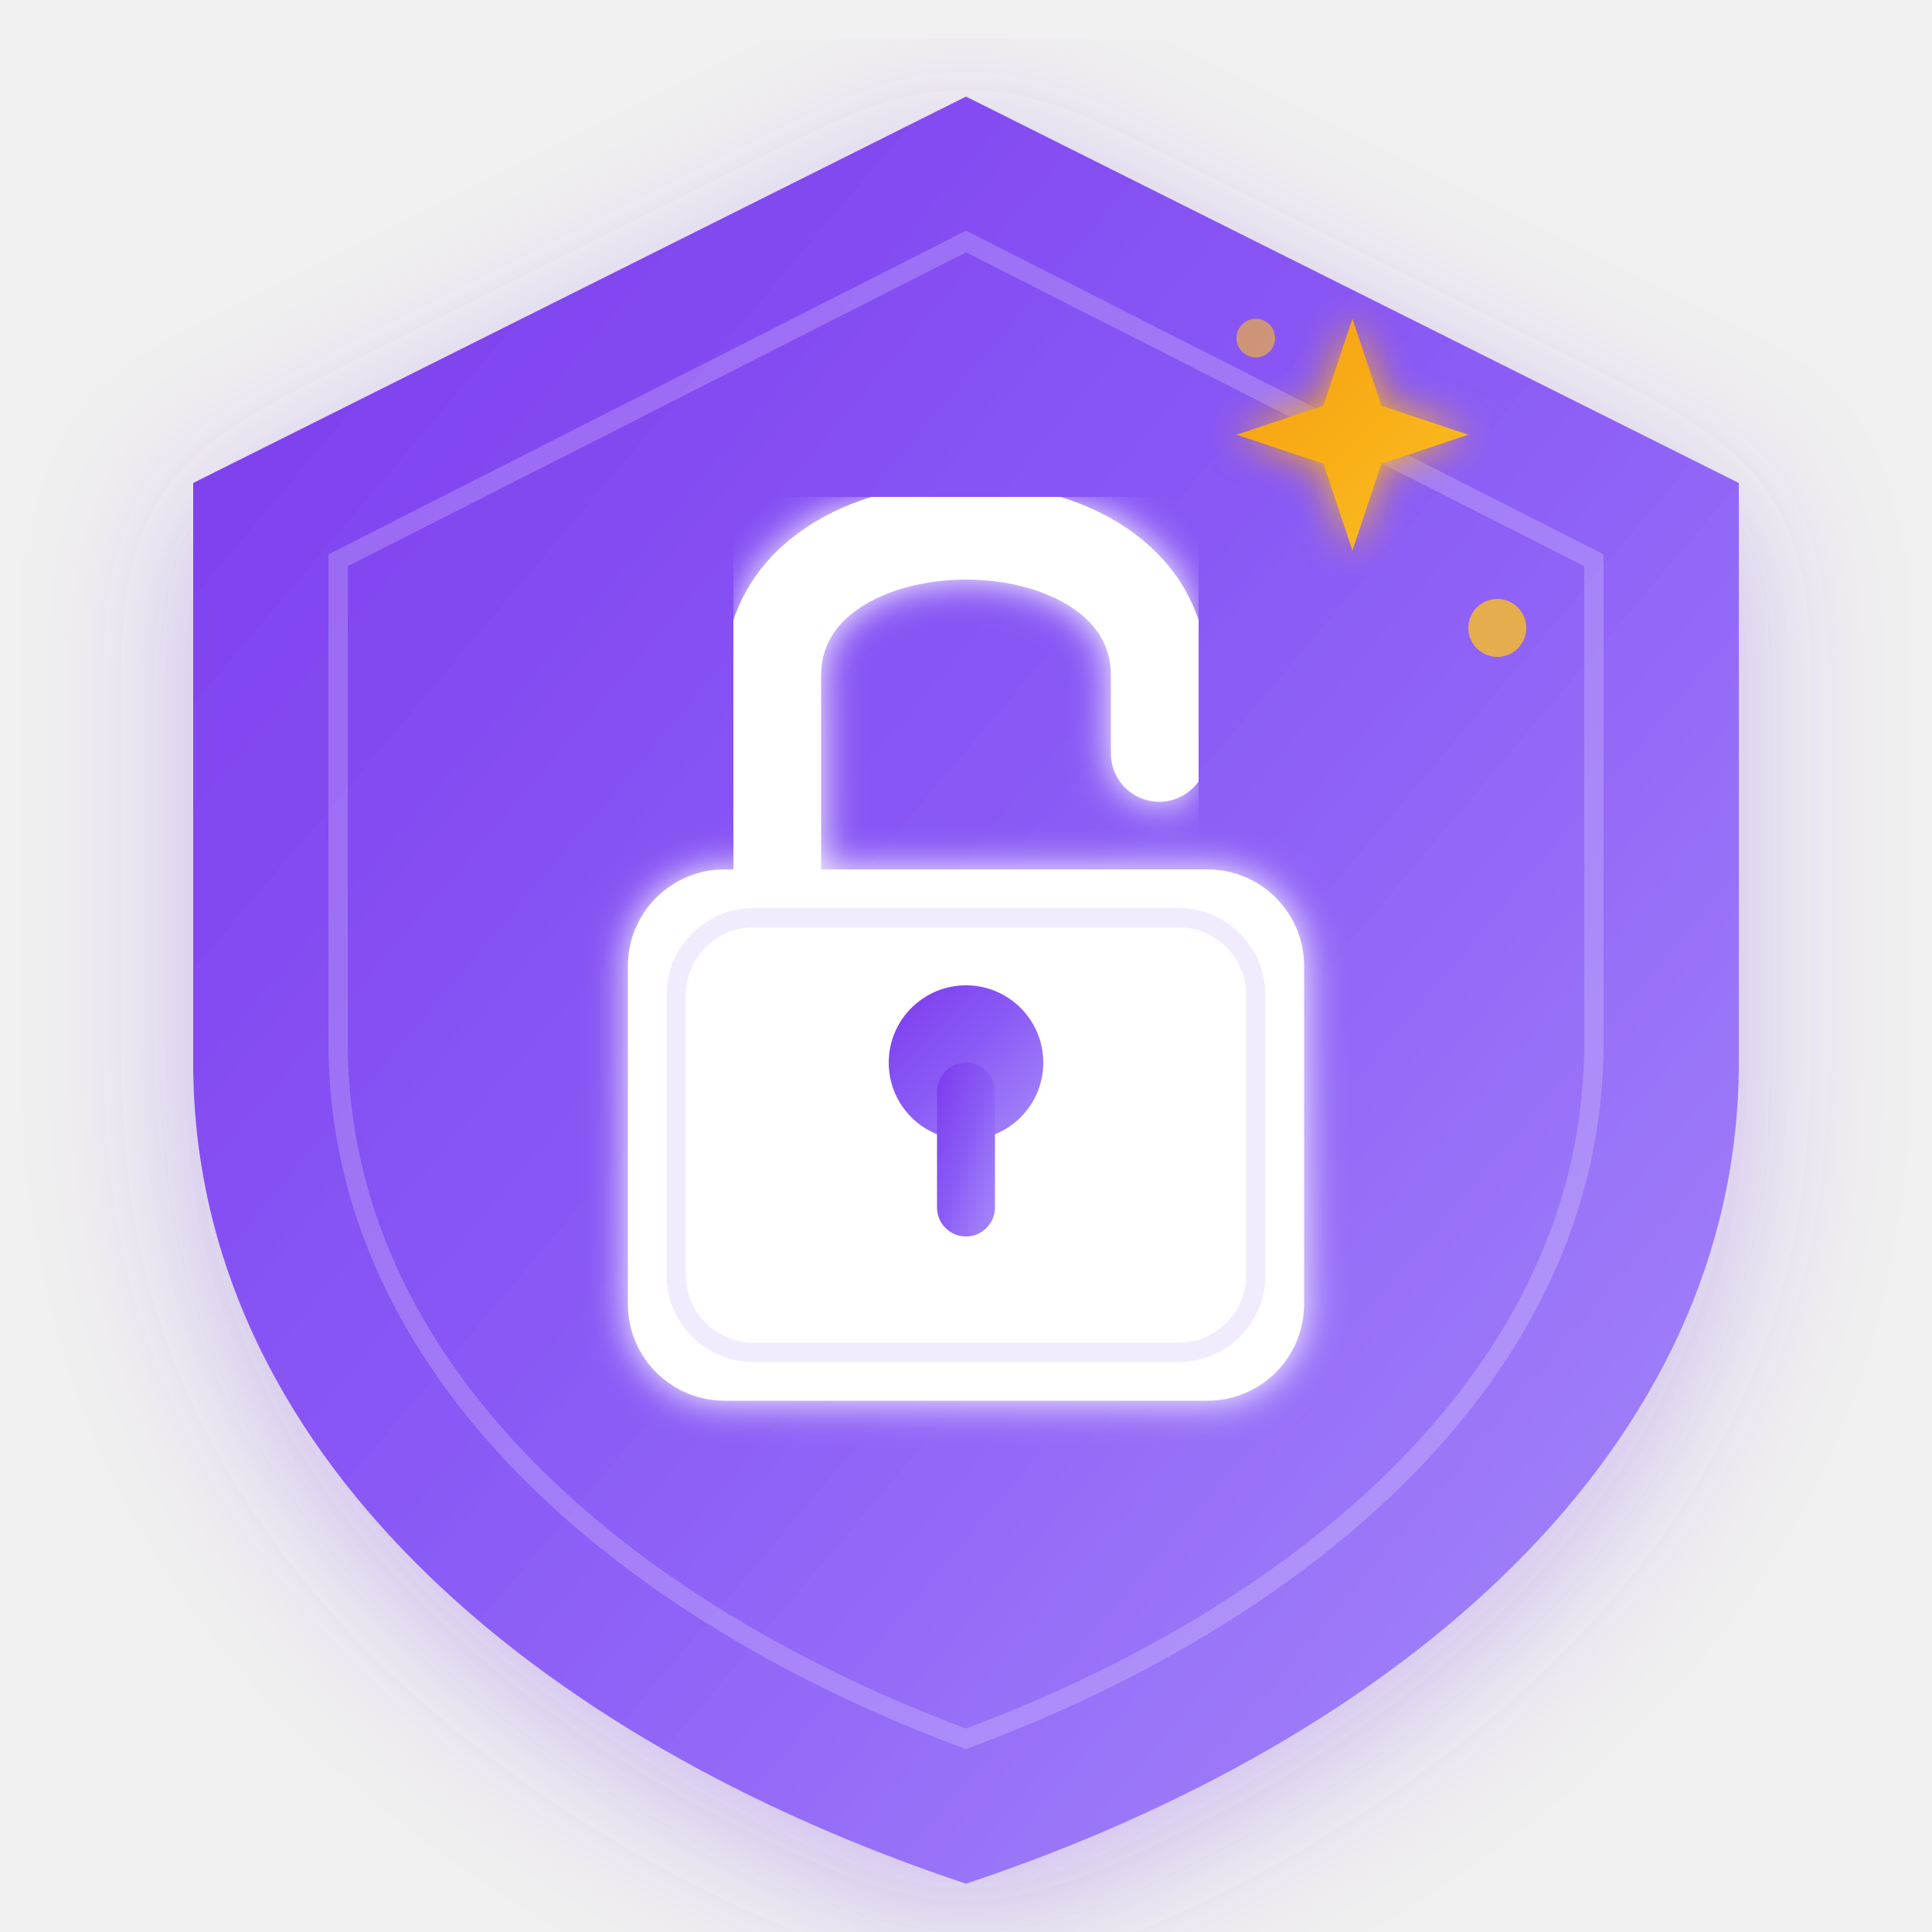
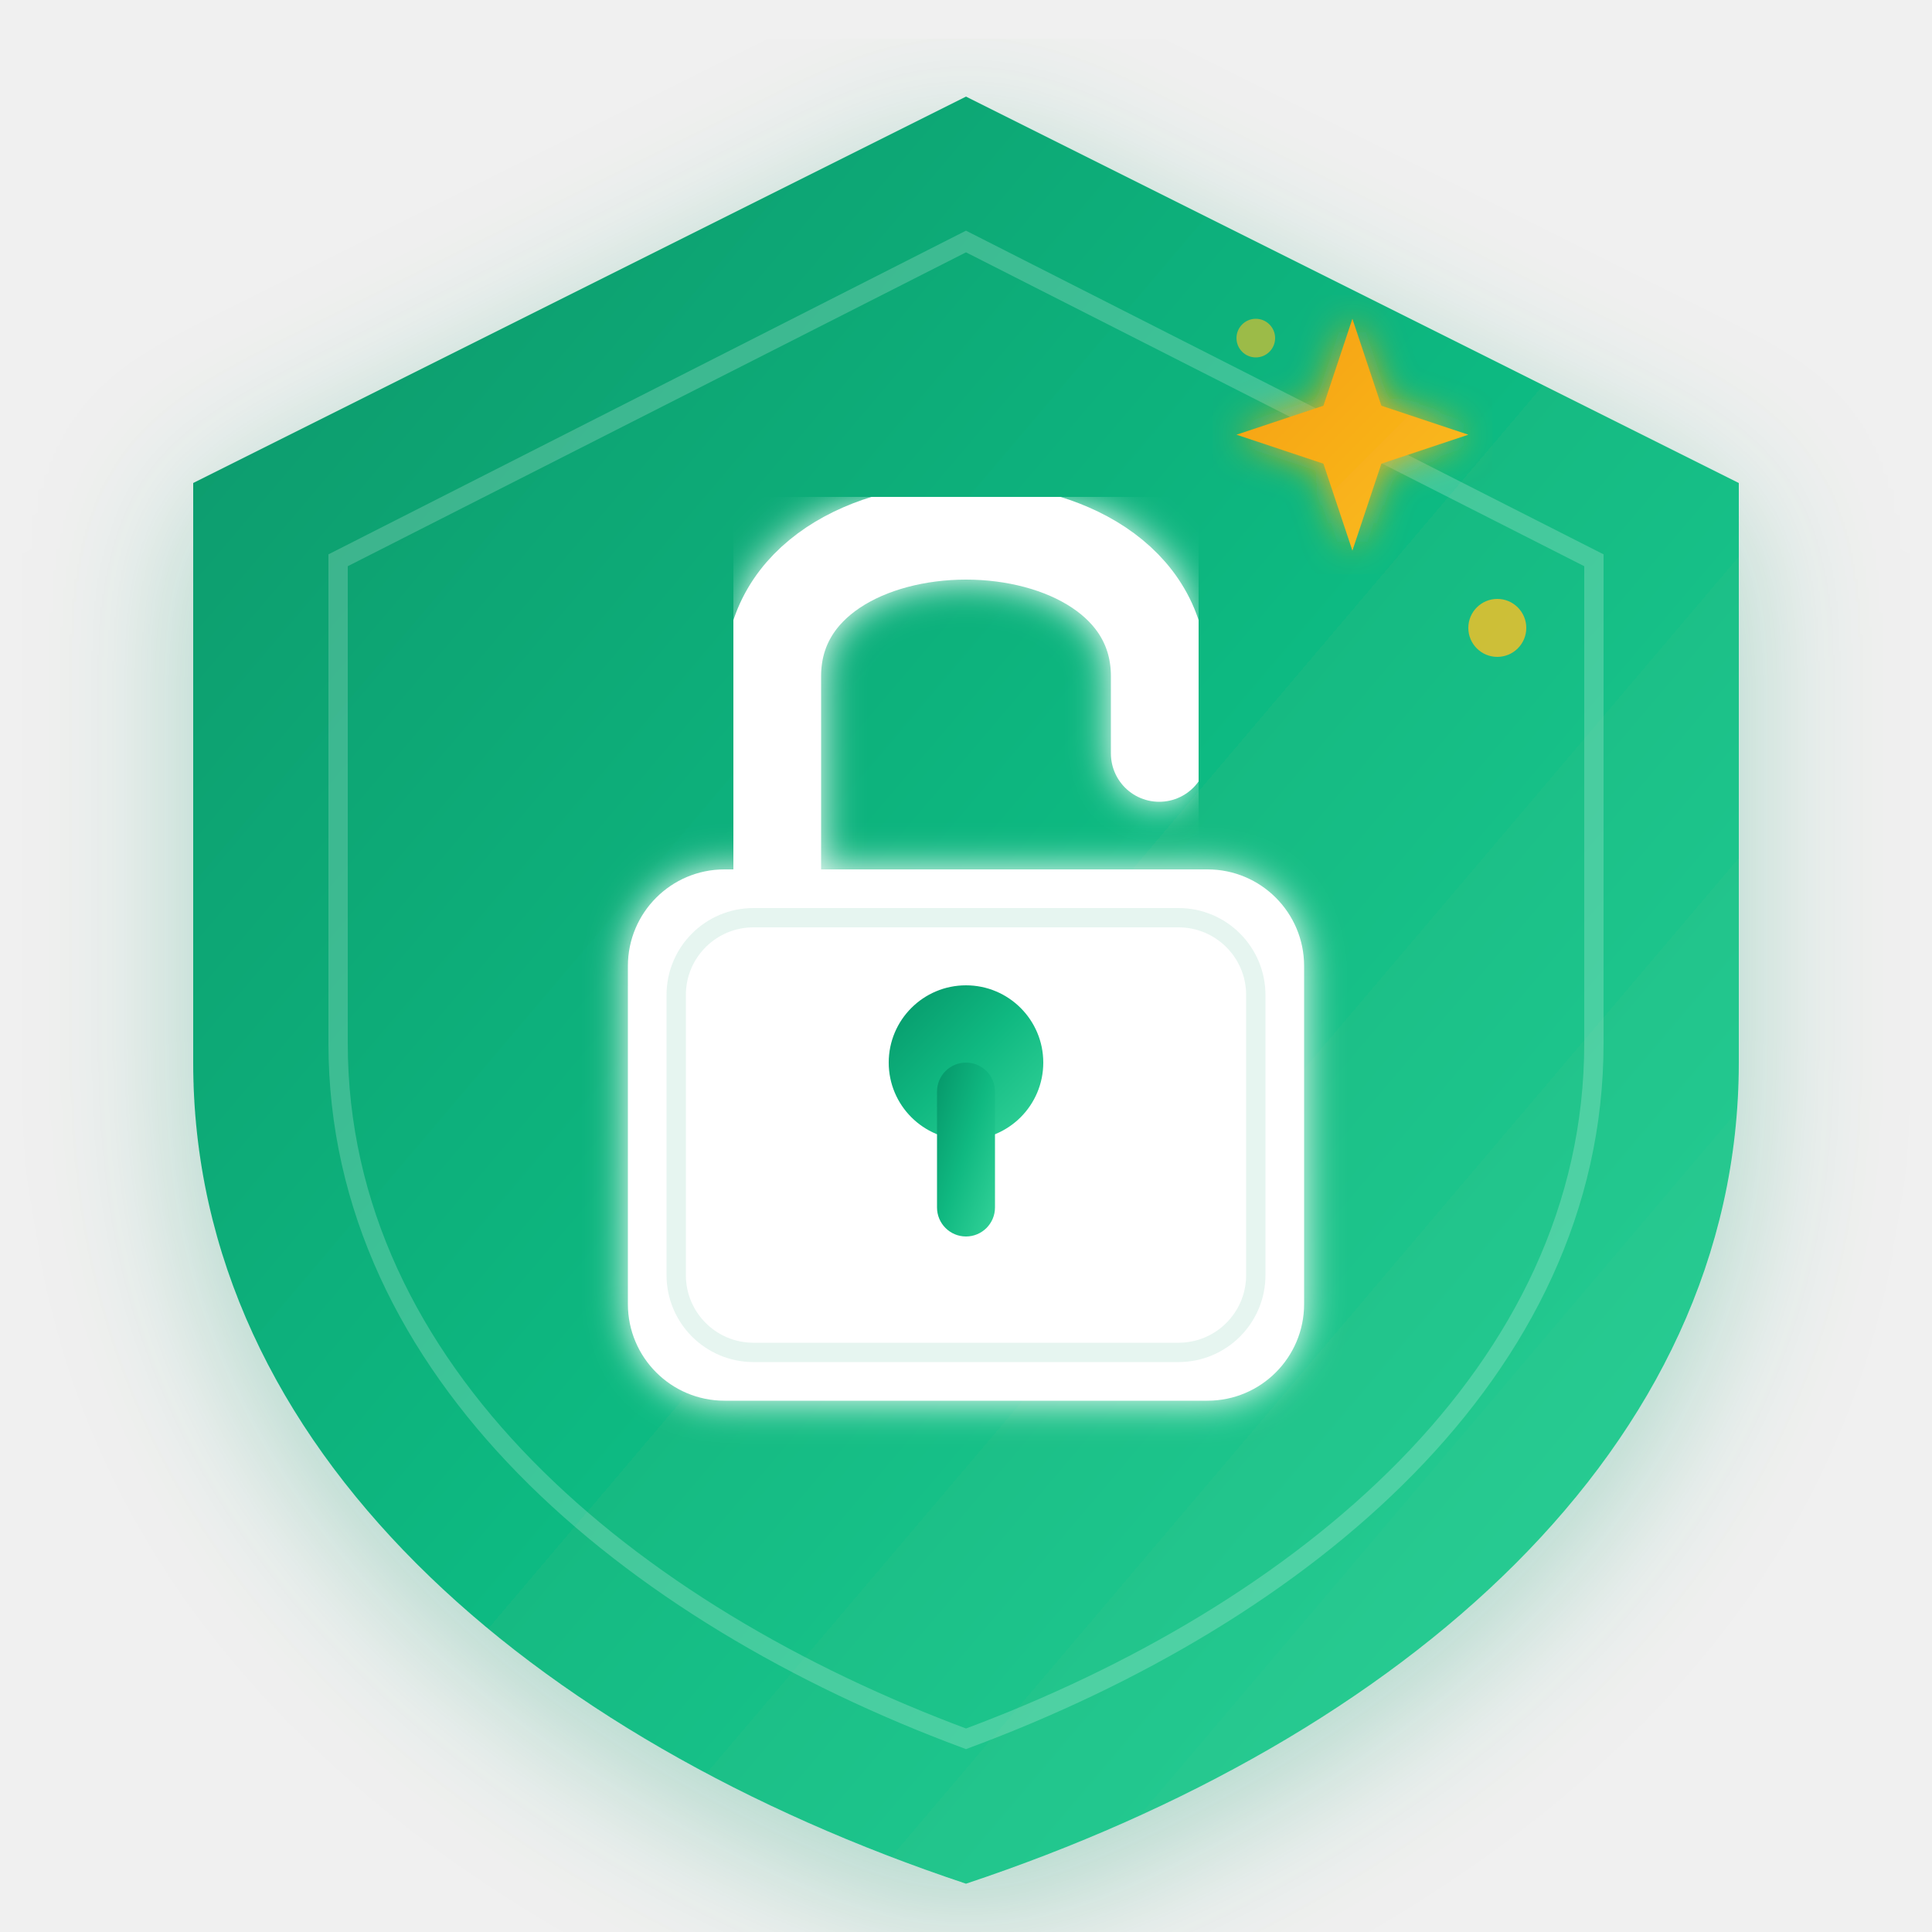
<svg xmlns="http://www.w3.org/2000/svg" width="200" height="200" viewBox="0 0 200 200">
  <defs>
    <linearGradient id="mainGradient" x1="0%" y1="0%" x2="100%" y2="100%">
-       <stop offset="0%" style="stop-color:#7C3AED" />
-       <stop offset="50%" style="stop-color:#8B5CF6" />
-       <stop offset="100%" style="stop-color:#A78BFA" />
+       <stop offset="0%" style="stop-color:#059669" />
+       <stop offset="50%" style="stop-color:#10B981" />
+       <stop offset="100%" style="stop-color:#34D399" />
    </linearGradient>
    <linearGradient id="goldGradient" x1="0%" y1="0%" x2="100%" y2="100%">
      <stop offset="0%" style="stop-color:#F59E0B" />
      <stop offset="100%" style="stop-color:#FBBF24" />
    </linearGradient>
    <filter id="shadow" x="-20%" y="-20%" width="140%" height="140%">
-       <feDropShadow dx="0" dy="4" stdDeviation="8" flood-color="#7C3AED" flood-opacity="0.3" />
+       <feDropShadow dx="0" dy="4" stdDeviation="8" flood-color="#059669" flood-opacity="0.3" />
    </filter>
    <filter id="glow">
      <feGaussianBlur stdDeviation="2" result="coloredBlur" />
      <feMerge>
        <feMergeNode in="coloredBlur" />
        <feMergeNode in="SourceGraphic" />
      </feMerge>
    </filter>
  </defs>
  <path d="M100 10 L180 50 L180 110 C180 150 145 180 100 195 C55 180 20 150 20 110 L20 50 Z" fill="url(#mainGradient)" filter="url(#shadow)" />
  <path d="M100 25 L165 58 L165 108 C165 142 135 167 100 180 C65 167 35 142 35 108 L35 58 Z" fill="none" stroke="rgba(255,255,255,0.2)" stroke-width="2" />
  <rect x="65" y="90" width="70" height="55" rx="10" fill="#FFFFFF" filter="url(#glow)" />
-   <rect x="70" y="95" width="60" height="45" rx="8" fill="none" stroke="rgba(124,58,237,0.1)" stroke-width="2" />
+   <rect x="70" y="95" width="60" height="45" rx="8" fill="none" stroke="rgba(5,150,105,0.1)" stroke-width="2" />
  <path d="M80 90 L80 70 C80 50 120 50 120 70 L120 78" stroke="#FFFFFF" stroke-width="10" fill="none" stroke-linecap="round" filter="url(#glow)" />
  <circle cx="100" cy="110" r="8" fill="url(#mainGradient)" />
  <rect x="97" y="110" width="6" height="18" rx="3" fill="url(#mainGradient)" />
  <g transform="translate(140, 45)" filter="url(#glow)">
    <path d="M0 -12 L3 -3 L12 0 L3 3 L0 12 L-3 3 L-12 0 L-3 -3 Z" fill="url(#goldGradient)" />
  </g>
  <circle cx="155" cy="65" r="3" fill="#FBBF24" opacity="0.8" />
  <circle cx="130" cy="35" r="2" fill="#FBBF24" opacity="0.6" />
</svg>
